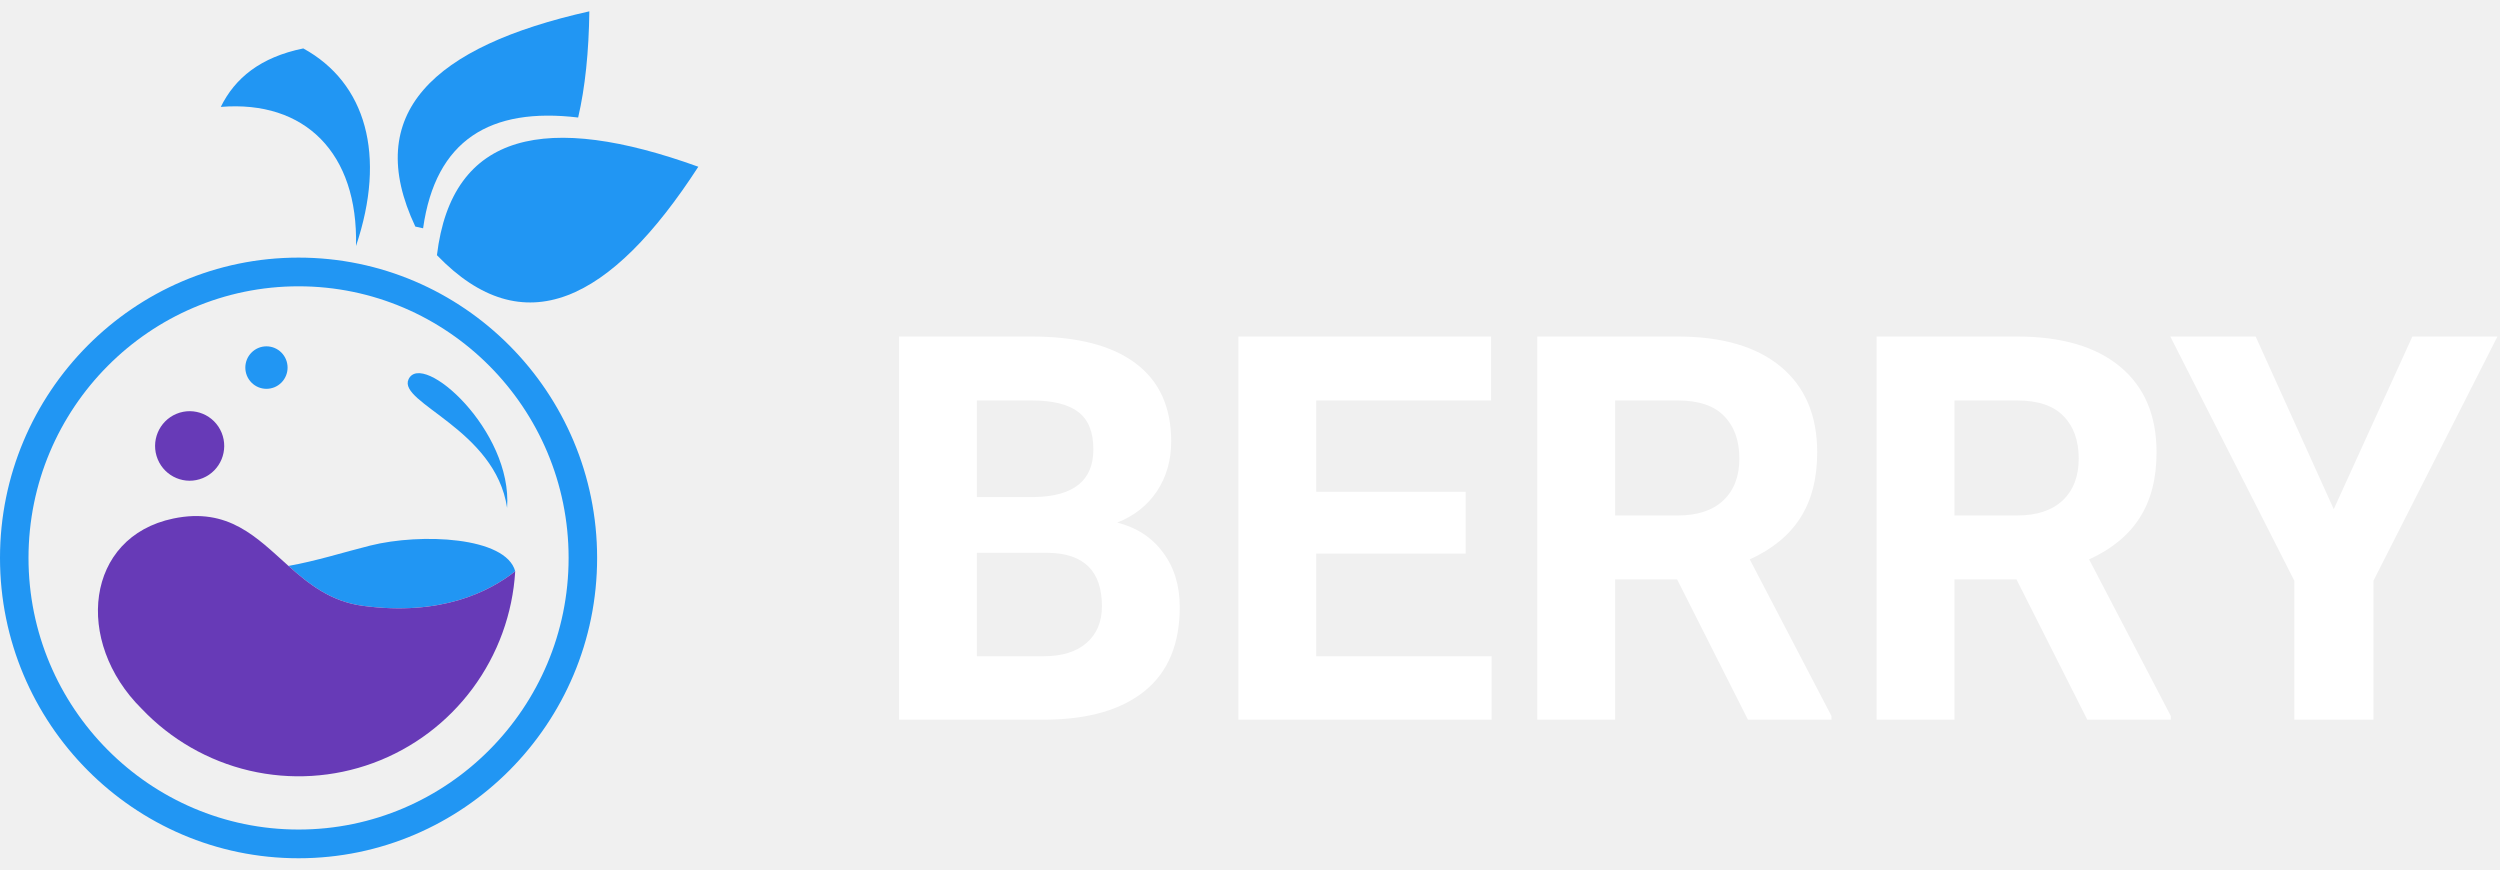
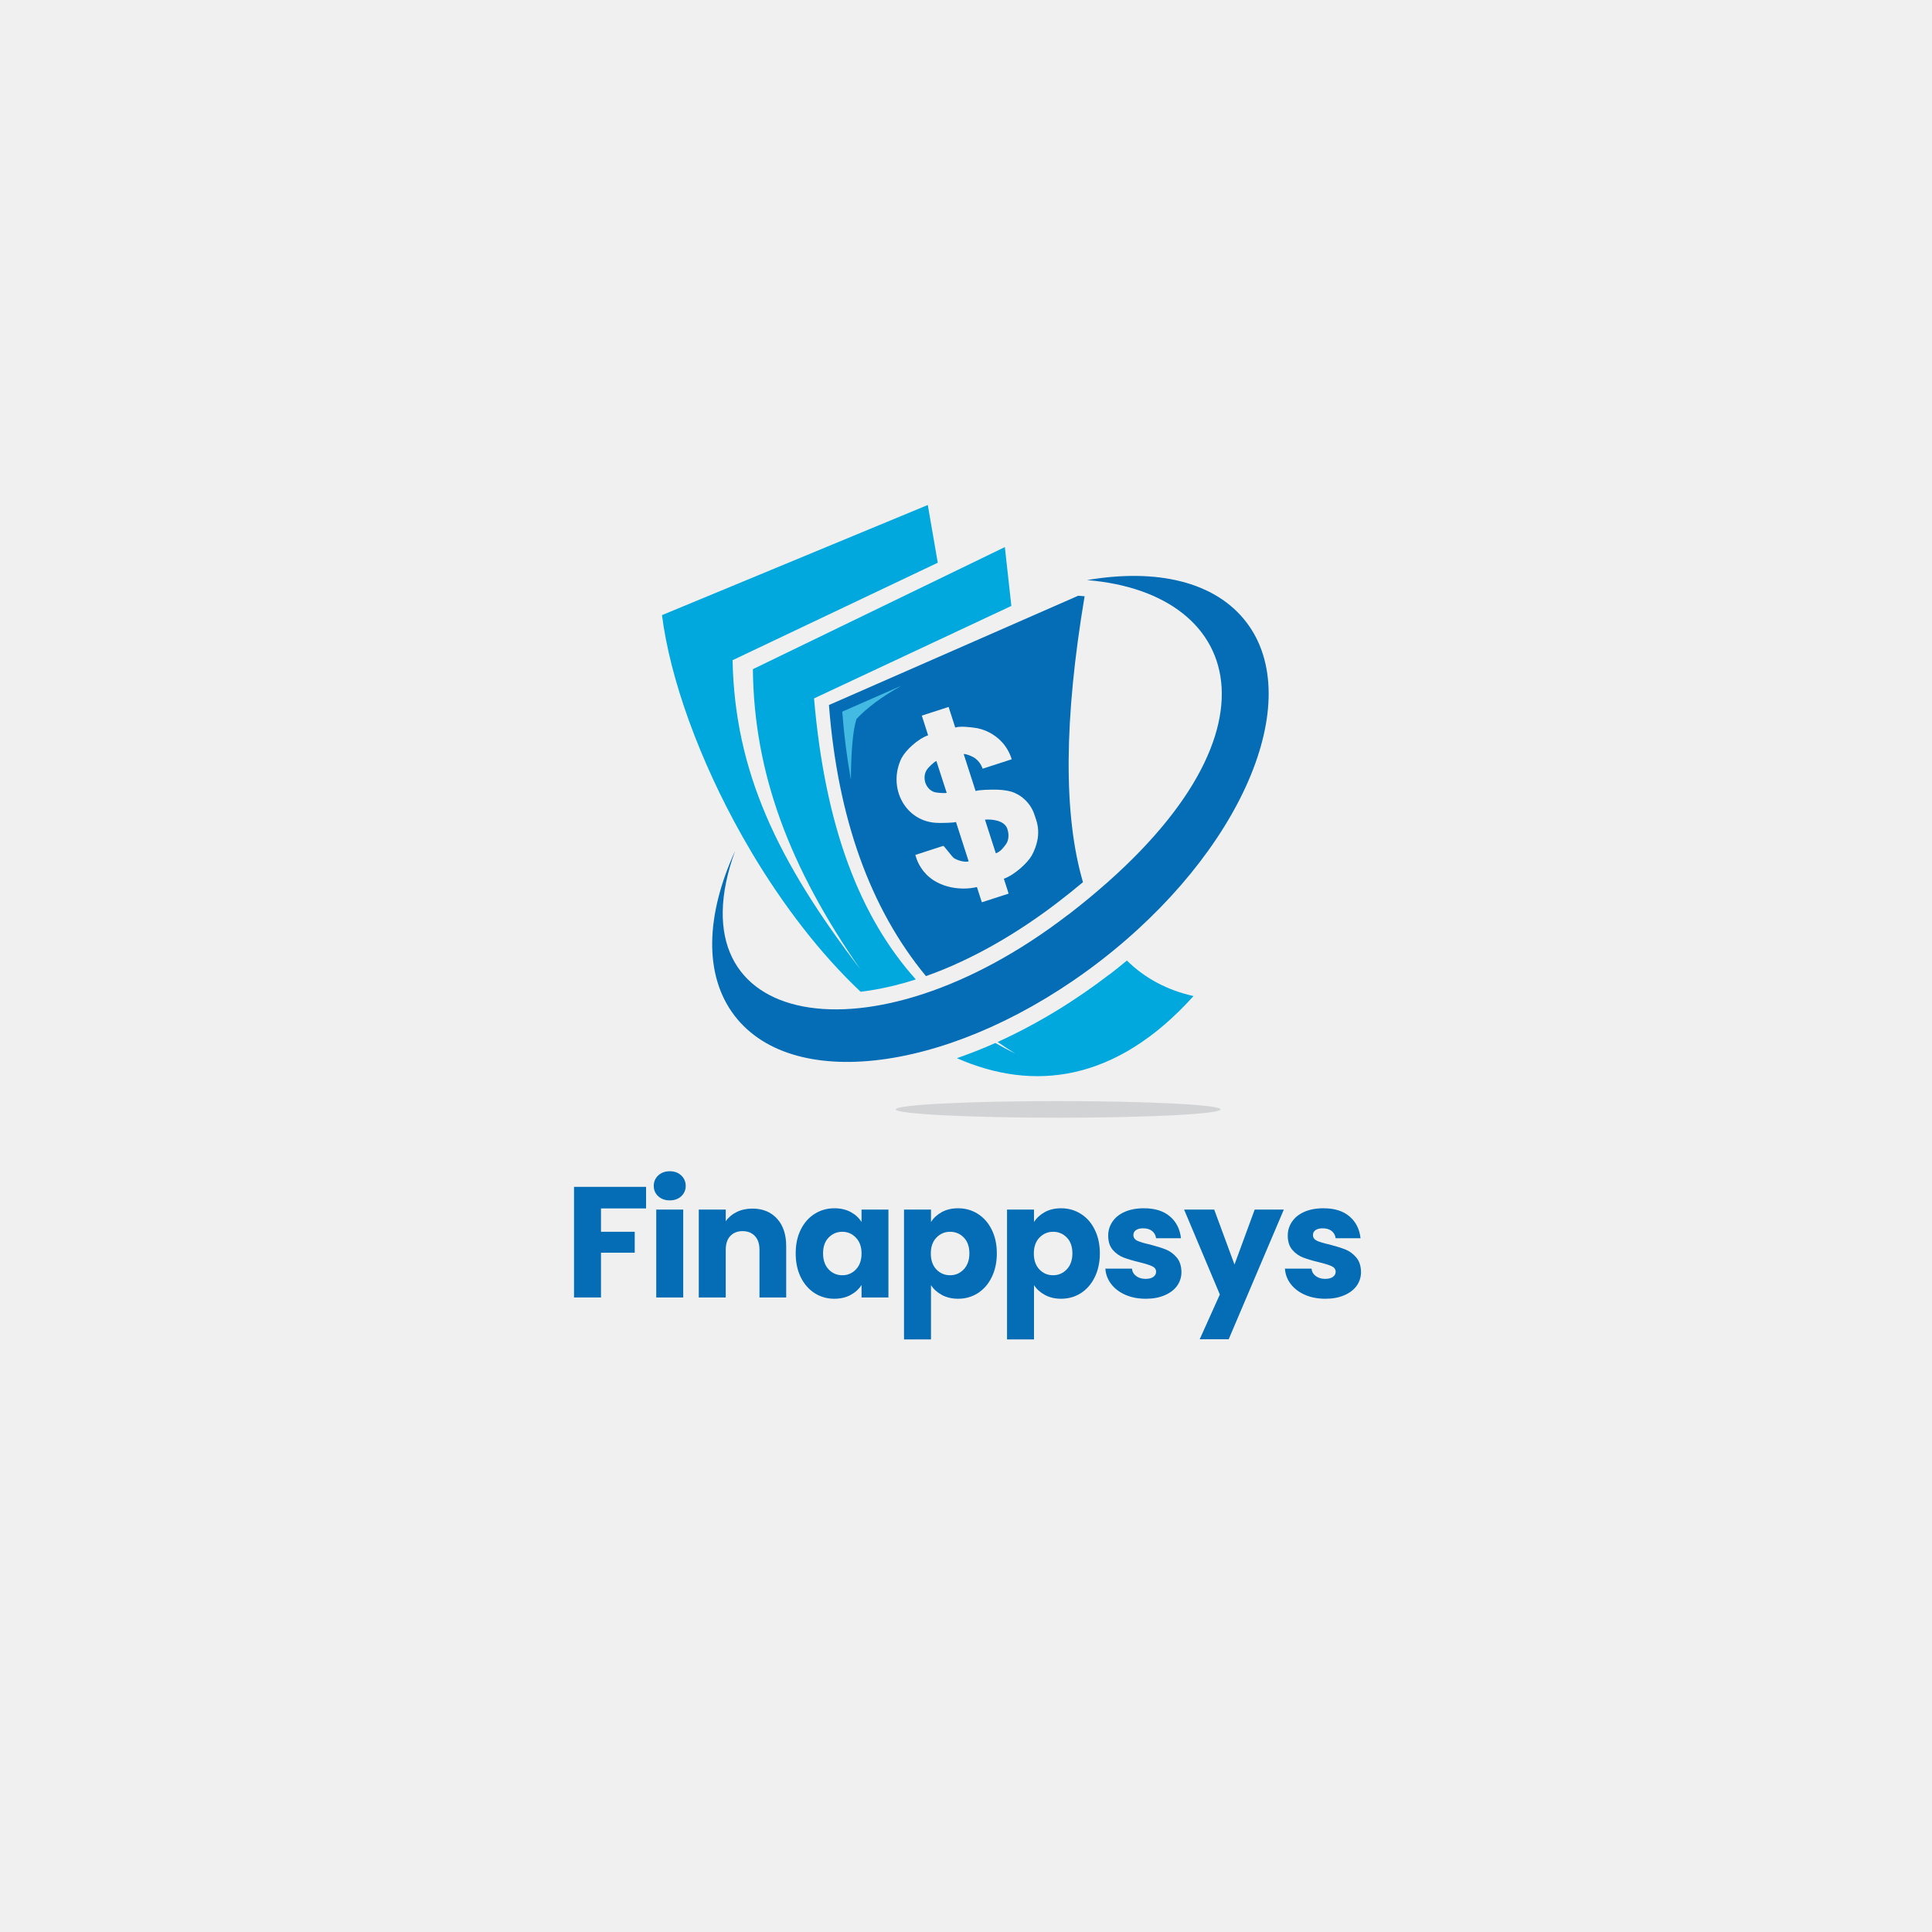
- <svg xmlns="http://www.w3.org/2000/svg" width="92" height="32" viewBox="0 0 92 32" fill="none">
-   <path d="M33.085 26.484V12.384H37.954C39.641 12.384 40.92 12.713 41.792 13.372C42.664 14.024 43.1 14.982 43.1 16.248C43.1 16.939 42.925 17.549 42.575 18.078C42.225 18.601 41.738 18.985 41.114 19.231C41.827 19.411 42.387 19.776 42.795 20.325C43.208 20.874 43.415 21.545 43.415 22.339C43.415 23.695 42.989 24.721 42.136 25.419C41.283 26.116 40.067 26.471 38.489 26.484H33.085ZM35.949 20.344V24.15H38.403C39.078 24.15 39.603 23.989 39.978 23.666C40.36 23.337 40.551 22.885 40.551 22.31C40.551 21.019 39.892 20.364 38.575 20.344H35.949ZM35.949 18.291H38.069C39.514 18.265 40.236 17.681 40.236 16.538C40.236 15.899 40.051 15.441 39.682 15.163C39.319 14.879 38.743 14.737 37.954 14.737H35.949V18.291ZM53.937 20.373H48.437V24.15H54.891V26.484H45.573V12.384H54.872V14.737H48.437V18.098H53.937V20.373ZM61.718 21.322H59.436V26.484H56.572V12.384H61.736C63.379 12.384 64.645 12.755 65.537 13.498C66.428 14.24 66.873 15.289 66.873 16.645C66.873 17.607 66.666 18.411 66.253 19.056C65.846 19.695 65.225 20.206 64.391 20.586L67.398 26.349V26.484H64.324L61.718 21.322ZM59.436 18.969H61.746C62.466 18.969 63.023 18.785 63.417 18.417C63.811 18.043 64.009 17.529 64.009 16.877C64.009 16.212 63.821 15.689 63.446 15.309C63.077 14.928 62.507 14.737 61.736 14.737H59.436V18.969ZM74.206 21.322H71.924V26.484H69.059V12.384H74.225C75.867 12.384 77.134 12.755 78.025 13.498C78.916 14.24 79.361 15.289 79.361 16.645C79.361 17.607 79.154 18.411 78.74 19.056C78.333 19.695 77.713 20.206 76.879 20.586L79.886 26.349V26.484H76.812L74.206 21.322ZM71.924 18.969H74.234C74.953 18.969 75.51 18.785 75.905 18.417C76.3 18.043 76.497 17.529 76.497 16.877C76.497 16.212 76.309 15.689 75.934 15.309C75.564 14.928 74.995 14.737 74.225 14.737H71.924V18.969ZM85.882 18.737L88.775 12.384H91.906L87.343 21.371V26.484H84.431V21.371L79.867 12.384H83.008L85.882 18.737Z" fill="white" />
-   <path d="M10.987 31.584C4.928 31.584 0 26.626 0 20.532C0 14.438 4.929 9.48 10.987 9.48C17.045 9.48 21.974 14.438 21.974 20.532C21.974 26.626 17.046 31.584 10.987 31.584ZM10.987 10.536C5.508 10.536 1.049 15.02 1.049 20.532C1.049 26.044 5.508 30.527 10.987 30.527C16.466 30.527 20.925 26.043 20.925 20.531C20.925 15.019 16.467 10.536 10.987 10.536Z" fill="#2196F3" />
-   <path d="M18.96 21.023C18.618 19.748 15.485 19.611 13.62 20.078C12.644 20.323 11.646 20.643 10.616 20.826C11.37 21.499 12.179 22.135 13.34 22.293C16.221 22.684 18.011 21.775 18.96 21.023Z" fill="#2196F3" />
-   <path d="M13.34 22.293C12.176 22.135 11.37 21.499 10.616 20.826C9.45 19.786 8.413 18.658 6.377 19.082C3.141 19.757 2.715 23.608 5.214 26.083C6.287 27.213 7.665 28.004 9.178 28.359C10.691 28.713 12.274 28.616 13.733 28.079C15.192 27.542 16.464 26.588 17.392 25.335C18.321 24.082 18.866 22.584 18.96 21.023C18.011 21.775 16.221 22.684 13.34 22.293Z" fill="#673AB7" />
-   <path d="M15.034 13.959C14.63 14.829 18.23 15.796 18.661 18.688C18.869 15.841 15.534 12.882 15.034 13.959Z" fill="#2196F3" />
-   <path d="M7.466 17.593C8.115 17.323 8.423 16.575 8.155 15.922C7.886 15.269 7.142 14.959 6.493 15.229C5.844 15.5 5.535 16.248 5.804 16.901C6.073 17.554 6.817 17.864 7.466 17.593Z" fill="#673AB7" />
-   <path d="M10.355 14.08C10.659 13.775 10.659 13.28 10.355 12.974C10.051 12.669 9.559 12.669 9.256 12.974C8.952 13.28 8.952 13.775 9.256 14.08C9.559 14.385 10.051 14.385 10.355 14.08Z" fill="#2196F3" />
-   <path d="M13.101 9.052C14.225 5.715 13.47 3.049 11.161 1.782C9.584 2.105 8.647 2.873 8.125 3.934C11.22 3.682 13.184 5.63 13.101 9.052Z" fill="#2196F3" />
-   <path d="M25.698 6.136C20.139 4.129 16.63 4.818 16.079 9.391C19.265 12.697 22.474 11.115 25.698 6.136Z" fill="#2196F3" />
-   <path d="M21.276 4.325C21.534 3.217 21.668 1.908 21.688 0.417C15.923 1.709 13.322 4.177 15.284 8.338C15.382 8.362 15.475 8.381 15.57 8.401C16.028 5.144 18.046 3.938 21.276 4.325Z" fill="#2196F3" />
+ <svg xmlns="http://www.w3.org/2000/svg" width="500" zoomAndPan="magnify" viewBox="0 0 375 375" height="500" preserveAspectRatio="xMidYMid meet" version="1.0">
+   <defs>
+     <g>
+       <g id="id1" />
+     </g>
+     <clipPath id="id2">
+       <path d="M 138 111 L 246.254 111 L 246.254 207 L 138 207 Z M 138 111 " clip-rule="nonzero" />
+     </clipPath>
+     <clipPath id="id3">
+       <path d="M 128.504 98 L 197 98 L 197 193 L 128.504 193 Z M 128.504 98 " clip-rule="nonzero" />
+     </clipPath>
+   </defs>
+   <g clip-path="url(#id2)">
+     <path fill="rgb(1.569%, 42.749%, 70.979%)" d="M 207.312 177.57 C 251 143.945 241.867 115.098 210.996 112.598 C 224.41 110.297 235.828 112.836 241.895 120.742 C 253.605 136.012 240.867 165.504 213.453 186.605 C 186.039 207.703 154.312 212.43 142.59 197.16 C 136.523 189.254 137.016 177.547 142.688 165.156 C 130.098 199.797 169.113 206.938 207.301 177.559 Z M 207.312 177.57 " fill-opacity="1" fill-rule="evenodd" />
+   </g>
+   <path fill="rgb(1.569%, 42.749%, 70.979%)" d="M 175.082 147.027 C 175.797 145.629 178.145 143.414 180.145 142.723 L 179.887 141.902 L 178.922 138.898 L 184.125 137.215 L 185.41 141.211 C 186.445 140.902 188.051 141.137 188.918 141.223 C 190.027 141.348 191.031 141.656 191.969 142.141 C 193.773 143.066 195.516 144.676 196.379 147.375 L 190.723 149.207 C 190.41 148.254 189.805 147.57 189.215 147.141 C 188.805 146.844 187.582 146.309 187.051 146.359 L 189.363 153.535 C 190.176 153.277 192.168 153.277 192.922 153.266 C 193.957 153.254 195.305 153.375 196.207 153.637 C 198.023 154.156 200.012 155.715 200.812 158.203 L 201.137 159.191 C 202 161.879 201.223 164.266 200.27 166.035 C 199.504 167.445 196.922 169.836 194.848 170.555 L 195.773 173.449 L 190.574 175.133 L 189.621 172.176 C 186.348 172.941 182.297 172.223 179.848 169.773 C 179.109 169.02 178.281 167.867 177.848 166.52 L 177.664 165.938 L 183.098 164.18 C 183.195 164.145 184.766 166.258 185.125 166.531 C 185.668 166.926 187.176 167.445 188.016 167.188 L 185.559 159.551 C 184.965 159.727 182.789 159.738 182.133 159.727 C 175.699 159.664 172.129 152.781 175.055 147.016 Z M 210.203 171.223 C 206.398 158.227 206.496 139.727 210.523 115.73 L 209.277 115.633 C 200.594 119.43 184.469 126.508 160.898 136.844 C 162.59 158.758 168.867 176.297 179.727 189.461 C 189.016 186.184 197.898 180.848 205.398 175.082 C 206.98 173.871 208.586 172.582 210.203 171.234 Z M 210.203 171.223 " fill-opacity="1" fill-rule="evenodd" />
+   <g clip-path="url(#id3)">
+     <path fill="rgb(0%, 65.88%, 87.059%)" d="M 158.02 135.555 C 145.258 141.531 158.02 135.555 196.305 117.609 L 195.043 106.188 L 146.133 129.887 C 146.344 150.16 153.285 168.426 167.012 188.164 C 150.926 167.137 142.625 149.789 142.191 128.145 C 128.91 134.453 142.191 128.145 182.023 109.223 L 180.082 98.02 L 128.492 119.395 C 130.062 131.793 135.742 147.535 144.094 162.348 L 145.922 165.504 C 151.902 175.539 159.094 184.996 167.039 192.496 C 167.742 192.406 168.434 192.32 169.102 192.211 C 172.004 191.738 174.895 191.035 177.762 190.105 C 166.965 178.066 160.145 160.629 158.008 135.555 Z M 158.02 135.555 " fill-opacity="1" fill-rule="evenodd" />
+   </g>
+   <path fill="rgb(1.569%, 42.749%, 70.979%)" d="M 179.922 149.367 C 178.91 150.875 179.613 153.129 181.32 153.734 C 181.703 153.871 183.258 154.008 183.754 153.895 L 181.75 147.707 C 181.219 147.93 180.184 148.984 179.91 149.379 Z M 179.922 149.367 " fill-opacity="1" fill-rule="evenodd" />
+   <path fill="rgb(1.569%, 42.749%, 70.979%)" d="M 191.18 159.094 L 193.289 165.629 C 194.242 165.293 194.848 164.426 195.293 163.809 C 195.738 163.191 195.898 162.062 195.574 161.062 L 195.527 160.887 C 195.008 159.277 192.637 158.969 191.18 159.094 Z M 191.18 159.094 " fill-opacity="1" fill-rule="evenodd" />
+   <path fill="rgb(0%, 65.88%, 87.059%)" d="M 215.379 189.105 C 208.832 194.141 201.434 198.719 193.637 202.246 C 194.75 203.027 195.898 203.781 197.07 204.5 C 195.75 203.855 194.453 203.164 193.191 202.445 C 190.746 203.535 188.25 204.523 185.73 205.391 C 200.566 211.91 216.59 210.066 231.664 193.336 C 226.535 192.184 222.227 189.883 218.727 186.441 C 217.629 187.359 216.516 188.25 215.395 189.117 Z M 215.379 189.105 " fill-opacity="1" fill-rule="evenodd" />
+   <path fill="rgb(82.349%, 82.75%, 83.53%)" d="M 205.375 216.949 C 222.781 216.949 236.902 216.23 236.902 215.328 C 236.902 214.438 222.781 213.719 205.375 213.719 C 187.965 213.719 173.855 214.438 173.855 215.328 C 173.855 216.219 187.977 216.949 205.375 216.949 Z M 205.375 216.949 " fill-opacity="1" fill-rule="evenodd" />
+   <path fill="rgb(25.879%, 72.939%, 88.239%)" d="M 174.934 133.105 C 171.113 134.777 167.297 136.445 163.48 138.129 C 163.812 142.547 164.367 146.965 165.16 151.383 C 165.195 145.691 165.555 141.754 166.234 139.566 C 168.25 137.398 171.141 135.246 174.934 133.117 Z M 174.934 133.105 " fill-opacity="1" fill-rule="evenodd" />
+   <g fill="rgb(1.569%, 42.749%, 70.979%)" fill-opacity="1">
+     <g transform="translate(109.5275, 251.8371)">
+       <g>
+         <path d="M 15.875 -21.469 L 15.875 -17.281 L 7.125 -17.281 L 7.125 -12.75 L 13.672 -12.75 L 13.672 -8.688 L 7.125 -8.688 L 7.125 0 L 1.891 0 L 1.891 -21.469 Z M 15.875 -21.469 " />
+       </g>
+     </g>
+   </g>
+   <g fill="rgb(1.569%, 42.749%, 70.979%)" fill-opacity="1">
+     <g transform="translate(125.4868, 251.8371)">
+       <g>
+         <path d="M 4.531 -18.844 C 3.613 -18.844 2.863 -19.109 2.281 -19.641 C 1.695 -20.18 1.406 -20.852 1.406 -21.656 C 1.406 -22.469 1.695 -23.145 2.281 -23.688 C 2.863 -24.227 3.613 -24.5 4.531 -24.5 C 5.426 -24.5 6.16 -24.227 6.734 -23.688 C 7.316 -23.145 7.609 -22.469 7.609 -21.656 C 7.609 -20.852 7.316 -20.18 6.734 -19.641 C 6.16 -19.109 5.426 -18.844 4.531 -18.844 Z M 7.125 -17.062 L 7.125 0 L 1.891 0 L 1.891 -17.062 Z M 7.125 -17.062 " />
+       </g>
+     </g>
+   </g>
+   <g fill="rgb(1.569%, 42.749%, 70.979%)" fill-opacity="1">
+     <g transform="translate(133.7414, 251.8371)">
+       <g>
+         <path d="M 12.297 -17.25 C 14.297 -17.25 15.891 -16.598 17.078 -15.297 C 18.266 -14.004 18.859 -12.227 18.859 -9.969 L 18.859 0 L 13.672 0 L 13.672 -9.266 C 13.672 -10.41 13.375 -11.297 12.781 -11.922 C 12.188 -12.555 11.391 -12.875 10.391 -12.875 C 9.391 -12.875 8.594 -12.555 8 -11.922 C 7.414 -11.297 7.125 -10.41 7.125 -9.266 L 7.125 0 L 1.891 0 L 1.891 -17.062 L 7.125 -17.062 L 7.125 -14.797 C 7.656 -15.555 8.367 -16.156 9.266 -16.594 C 10.16 -17.031 11.172 -17.25 12.297 -17.25 Z M 12.297 -17.25 " />
+       </g>
+     </g>
+   </g>
+   <g fill="rgb(1.569%, 42.749%, 70.979%)" fill-opacity="1">
+     <g transform="translate(153.5836, 251.8371)">
+       <g>
+         <path d="M 0.859 -8.562 C 0.859 -10.312 1.188 -11.848 1.844 -13.172 C 2.508 -14.504 3.41 -15.523 4.547 -16.234 C 5.691 -16.953 6.969 -17.312 8.375 -17.312 C 9.582 -17.312 10.641 -17.066 11.547 -16.578 C 12.453 -16.086 13.148 -15.441 13.641 -14.641 L 13.641 -17.062 L 18.859 -17.062 L 18.859 0 L 13.641 0 L 13.641 -2.422 C 13.129 -1.617 12.422 -0.973 11.516 -0.484 C 10.609 0.004 9.551 0.25 8.344 0.25 C 6.957 0.25 5.691 -0.109 4.547 -0.828 C 3.41 -1.555 2.508 -2.586 1.844 -3.922 C 1.188 -5.266 0.859 -6.812 0.859 -8.562 Z M 13.641 -8.531 C 13.641 -9.832 13.273 -10.859 12.547 -11.609 C 11.828 -12.367 10.945 -12.75 9.906 -12.75 C 8.863 -12.75 7.977 -12.375 7.25 -11.625 C 6.531 -10.883 6.172 -9.863 6.172 -8.562 C 6.172 -7.258 6.531 -6.223 7.25 -5.453 C 7.977 -4.691 8.863 -4.312 9.906 -4.312 C 10.945 -4.312 11.828 -4.688 12.547 -5.438 C 13.273 -6.195 13.641 -7.227 13.641 -8.531 Z M 13.641 -8.531 " />
+       </g>
+     </g>
+   </g>
+   <g fill="rgb(1.569%, 42.749%, 70.979%)" fill-opacity="1">
+     <g transform="translate(173.5786, 251.8371)">
+       <g>
+         <path d="M 7.125 -14.641 C 7.633 -15.441 8.336 -16.086 9.234 -16.578 C 10.129 -17.066 11.18 -17.312 12.391 -17.312 C 13.797 -17.312 15.066 -16.953 16.203 -16.234 C 17.348 -15.523 18.25 -14.504 18.906 -13.172 C 19.57 -11.848 19.906 -10.312 19.906 -8.562 C 19.906 -6.812 19.57 -5.266 18.906 -3.922 C 18.25 -2.586 17.348 -1.555 16.203 -0.828 C 15.066 -0.109 13.797 0.25 12.391 0.25 C 11.203 0.25 10.156 0.004 9.25 -0.484 C 8.344 -0.973 7.633 -1.609 7.125 -2.391 L 7.125 8.141 L 1.891 8.141 L 1.891 -17.062 L 7.125 -17.062 Z M 14.578 -8.562 C 14.578 -9.863 14.219 -10.883 13.5 -11.625 C 12.781 -12.375 11.891 -12.75 10.828 -12.75 C 9.785 -12.75 8.898 -12.367 8.172 -11.609 C 7.453 -10.859 7.094 -9.832 7.094 -8.531 C 7.094 -7.227 7.453 -6.195 8.172 -5.438 C 8.898 -4.688 9.785 -4.312 10.828 -4.312 C 11.867 -4.312 12.754 -4.691 13.484 -5.453 C 14.211 -6.223 14.578 -7.258 14.578 -8.562 Z M 14.578 -8.562 " />
+       </g>
+     </g>
+   </g>
+   <g fill="rgb(1.569%, 42.749%, 70.979%)" fill-opacity="1">
+     <g transform="translate(193.5737, 251.8371)">
+       <g>
+         <path d="M 7.125 -14.641 C 7.633 -15.441 8.336 -16.086 9.234 -16.578 C 10.129 -17.066 11.18 -17.312 12.391 -17.312 C 13.797 -17.312 15.066 -16.953 16.203 -16.234 C 17.348 -15.523 18.25 -14.504 18.906 -13.172 C 19.57 -11.848 19.906 -10.312 19.906 -8.562 C 19.906 -6.812 19.57 -5.266 18.906 -3.922 C 18.25 -2.586 17.348 -1.555 16.203 -0.828 C 15.066 -0.109 13.797 0.25 12.391 0.25 C 11.203 0.25 10.156 0.004 9.25 -0.484 C 8.344 -0.973 7.633 -1.609 7.125 -2.391 L 7.125 8.141 L 1.891 8.141 L 1.891 -17.062 L 7.125 -17.062 Z M 14.578 -8.562 C 14.578 -9.863 14.219 -10.883 13.5 -11.625 C 12.781 -12.375 11.891 -12.75 10.828 -12.75 C 9.785 -12.75 8.898 -12.367 8.172 -11.609 C 7.453 -10.859 7.094 -9.832 7.094 -8.531 C 7.094 -7.227 7.453 -6.195 8.172 -5.438 C 8.898 -4.688 9.785 -4.312 10.828 -4.312 C 11.867 -4.312 12.754 -4.691 13.484 -5.453 C 14.211 -6.223 14.578 -7.258 14.578 -8.562 Z M 14.578 -8.562 " />
+       </g>
+     </g>
+   </g>
+   <g fill="rgb(1.569%, 42.749%, 70.979%)" fill-opacity="1">
+     <g transform="translate(213.5687, 251.8371)">
+       <g>
+         <path d="M 8.844 0.25 C 7.352 0.25 6.023 -0.004 4.859 -0.516 C 3.703 -1.023 2.785 -1.723 2.109 -2.609 C 1.43 -3.492 1.055 -4.488 0.984 -5.594 L 6.141 -5.594 C 6.203 -5 6.477 -4.52 6.969 -4.156 C 7.457 -3.789 8.062 -3.609 8.781 -3.609 C 9.426 -3.609 9.926 -3.734 10.281 -3.984 C 10.645 -4.242 10.828 -4.578 10.828 -4.984 C 10.828 -5.473 10.57 -5.832 10.062 -6.062 C 9.551 -6.301 8.723 -6.562 7.578 -6.844 C 6.359 -7.133 5.336 -7.438 4.516 -7.75 C 3.703 -8.062 3 -8.562 2.406 -9.25 C 1.82 -9.938 1.531 -10.859 1.531 -12.016 C 1.531 -12.992 1.801 -13.883 2.344 -14.688 C 2.883 -15.5 3.676 -16.141 4.719 -16.609 C 5.77 -17.078 7.02 -17.312 8.469 -17.312 C 10.613 -17.312 12.301 -16.781 13.531 -15.719 C 14.758 -14.656 15.469 -13.25 15.656 -11.5 L 10.828 -11.5 C 10.742 -12.094 10.484 -12.562 10.047 -12.906 C 9.609 -13.25 9.031 -13.422 8.312 -13.422 C 7.707 -13.422 7.238 -13.301 6.906 -13.062 C 6.582 -12.832 6.422 -12.516 6.422 -12.109 C 6.422 -11.617 6.68 -11.25 7.203 -11 C 7.723 -10.758 8.531 -10.52 9.625 -10.281 C 10.895 -9.945 11.926 -9.625 12.719 -9.312 C 13.508 -9 14.207 -8.488 14.812 -7.781 C 15.414 -7.082 15.727 -6.141 15.75 -4.953 C 15.75 -3.953 15.469 -3.055 14.906 -2.266 C 14.344 -1.484 13.535 -0.867 12.484 -0.422 C 11.441 0.023 10.227 0.25 8.844 0.25 Z M 8.844 0.25 " />
+       </g>
+     </g>
+   </g>
+   <g fill="rgb(1.569%, 42.749%, 70.979%)" fill-opacity="1">
+     <g transform="translate(229.8643, 251.8371)">
+       <g>
+         <path d="M 19.328 -17.062 L 8.625 8.109 L 3 8.109 L 6.906 -0.578 L -0.031 -17.062 L 5.812 -17.062 L 9.75 -6.391 L 13.672 -17.062 Z M 19.328 -17.062 " />
+       </g>
+     </g>
+   </g>
+   <g fill="rgb(1.569%, 42.749%, 70.979%)" fill-opacity="1">
+     <g transform="translate(248.4224, 251.8371)">
+       <g>
+         <path d="M 8.844 0.25 C 7.352 0.25 6.023 -0.004 4.859 -0.516 C 3.703 -1.023 2.785 -1.723 2.109 -2.609 C 1.43 -3.492 1.055 -4.488 0.984 -5.594 L 6.141 -5.594 C 6.203 -5 6.477 -4.52 6.969 -4.156 C 7.457 -3.789 8.062 -3.609 8.781 -3.609 C 9.426 -3.609 9.926 -3.734 10.281 -3.984 C 10.645 -4.242 10.828 -4.578 10.828 -4.984 C 10.828 -5.473 10.57 -5.832 10.062 -6.062 C 9.551 -6.301 8.723 -6.562 7.578 -6.844 C 6.359 -7.133 5.336 -7.438 4.516 -7.75 C 3.703 -8.062 3 -8.562 2.406 -9.25 C 1.82 -9.938 1.531 -10.859 1.531 -12.016 C 1.531 -12.992 1.801 -13.883 2.344 -14.688 C 2.883 -15.5 3.676 -16.141 4.719 -16.609 C 5.77 -17.078 7.02 -17.312 8.469 -17.312 C 10.613 -17.312 12.301 -16.781 13.531 -15.719 C 14.758 -14.656 15.469 -13.25 15.656 -11.5 L 10.828 -11.5 C 10.742 -12.094 10.484 -12.562 10.047 -12.906 C 9.609 -13.25 9.031 -13.422 8.312 -13.422 C 7.707 -13.422 7.238 -13.301 6.906 -13.062 C 6.582 -12.832 6.422 -12.516 6.422 -12.109 C 6.422 -11.617 6.68 -11.25 7.203 -11 C 7.723 -10.758 8.531 -10.52 9.625 -10.281 C 10.895 -9.945 11.926 -9.625 12.719 -9.312 C 13.508 -9 14.207 -8.488 14.812 -7.781 C 15.414 -7.082 15.727 -6.141 15.75 -4.953 C 15.75 -3.953 15.469 -3.055 14.906 -2.266 C 14.344 -1.484 13.535 -0.867 12.484 -0.422 C 11.441 0.023 10.227 0.25 8.844 0.25 Z M 8.844 0.25 " />
+       </g>
+     </g>
+   </g>
</svg>
